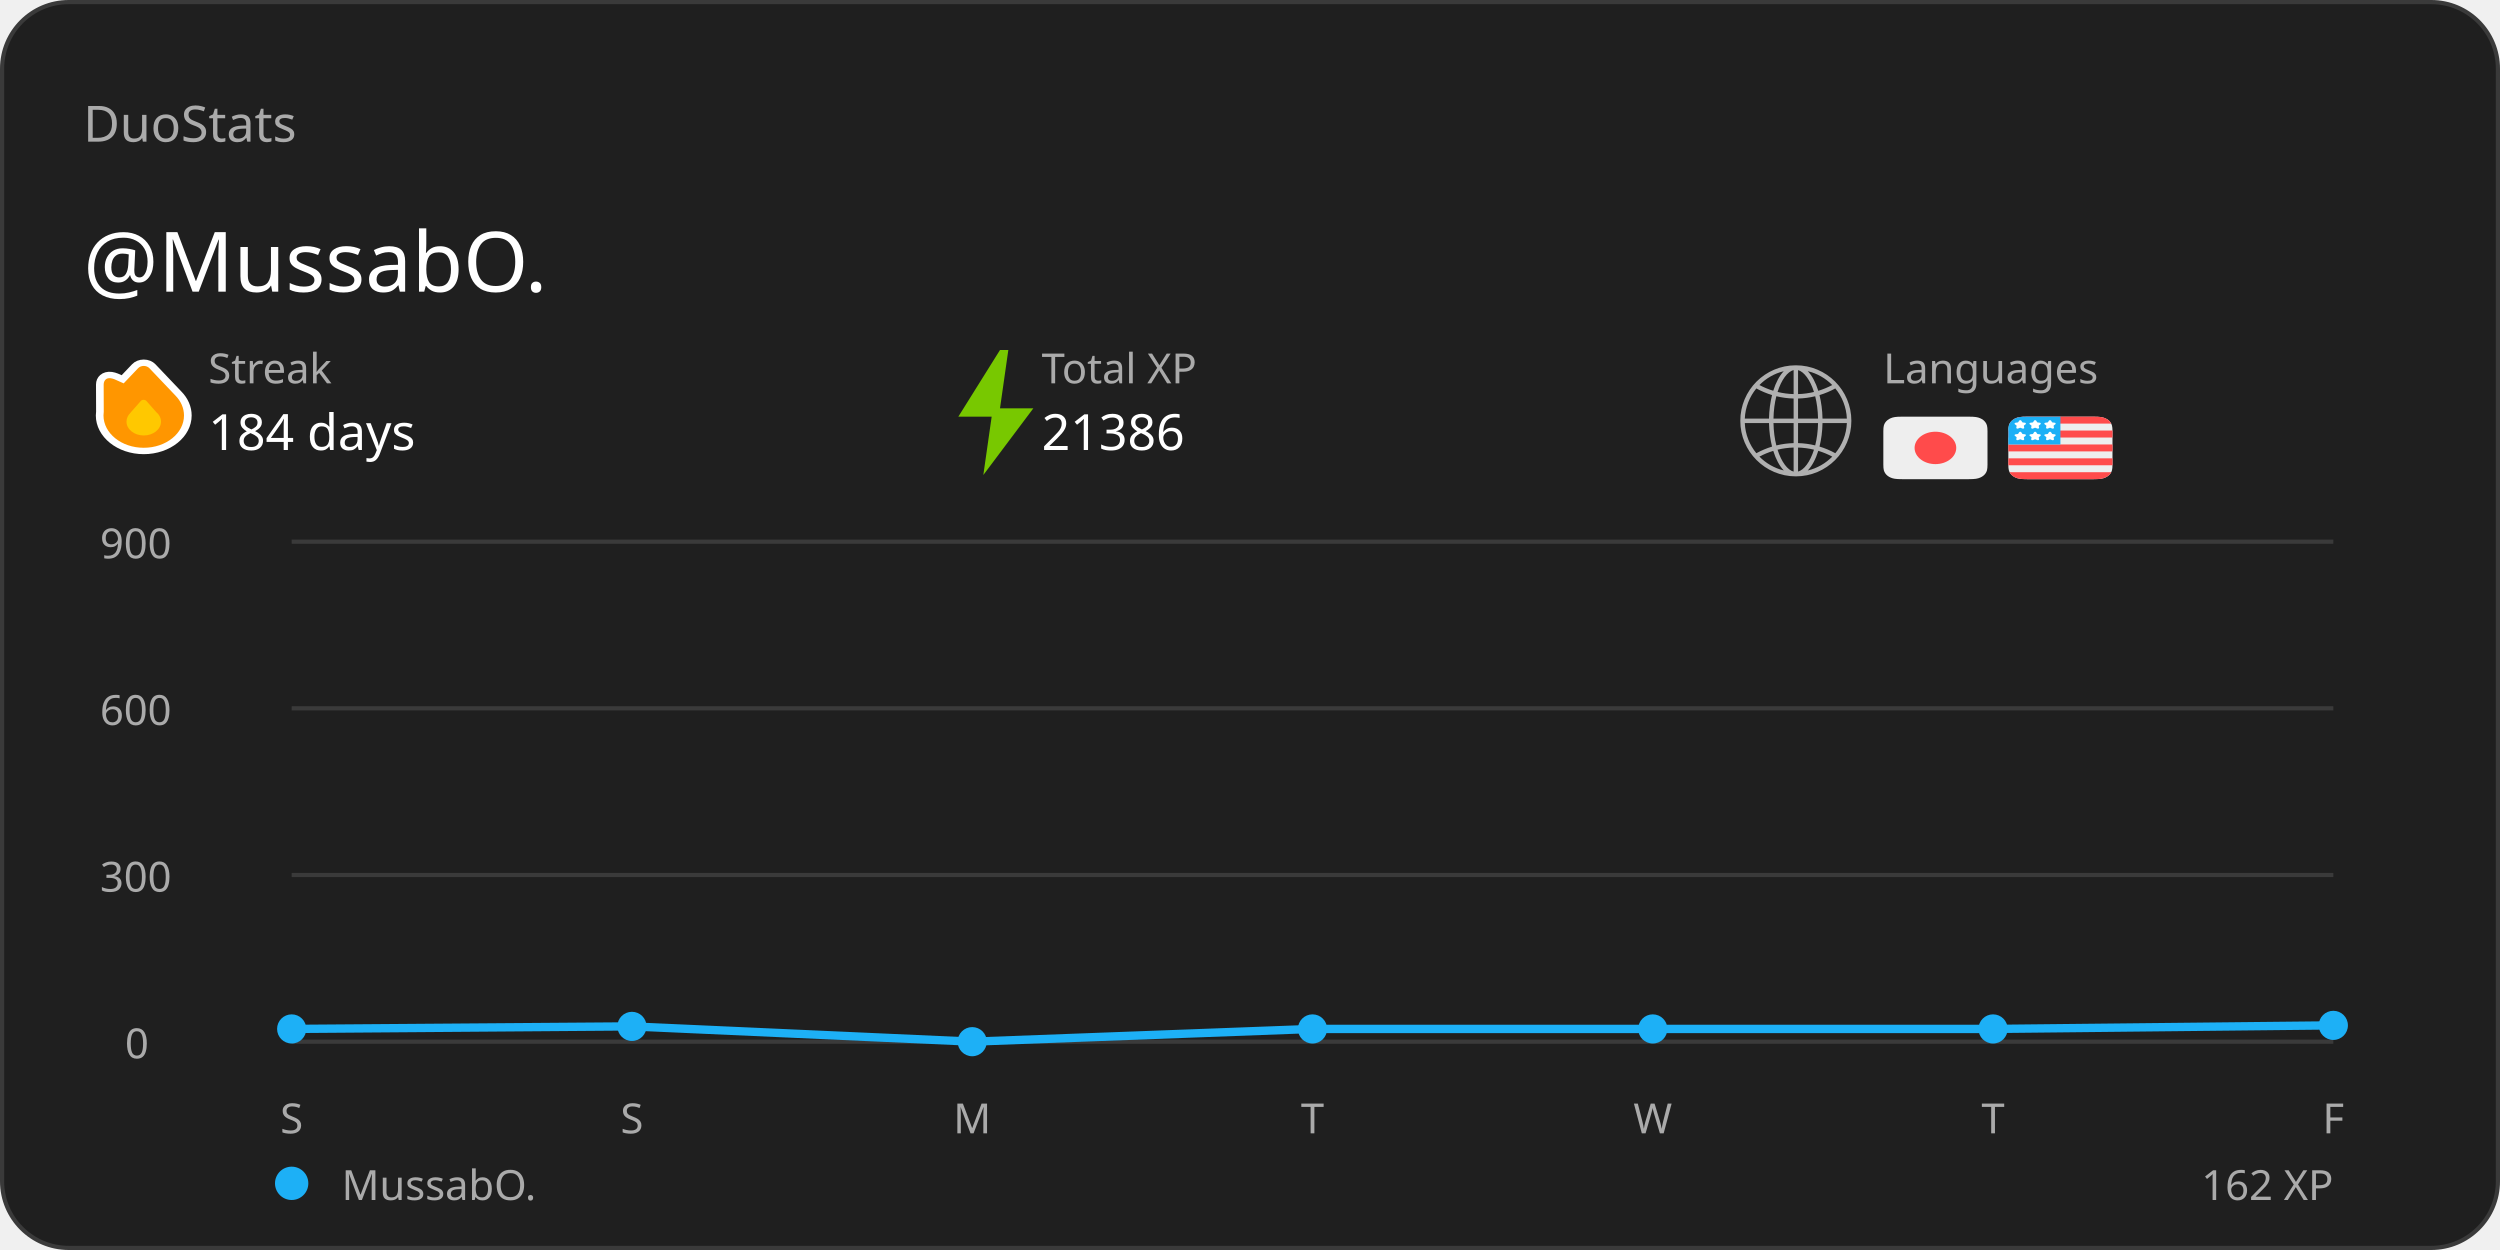
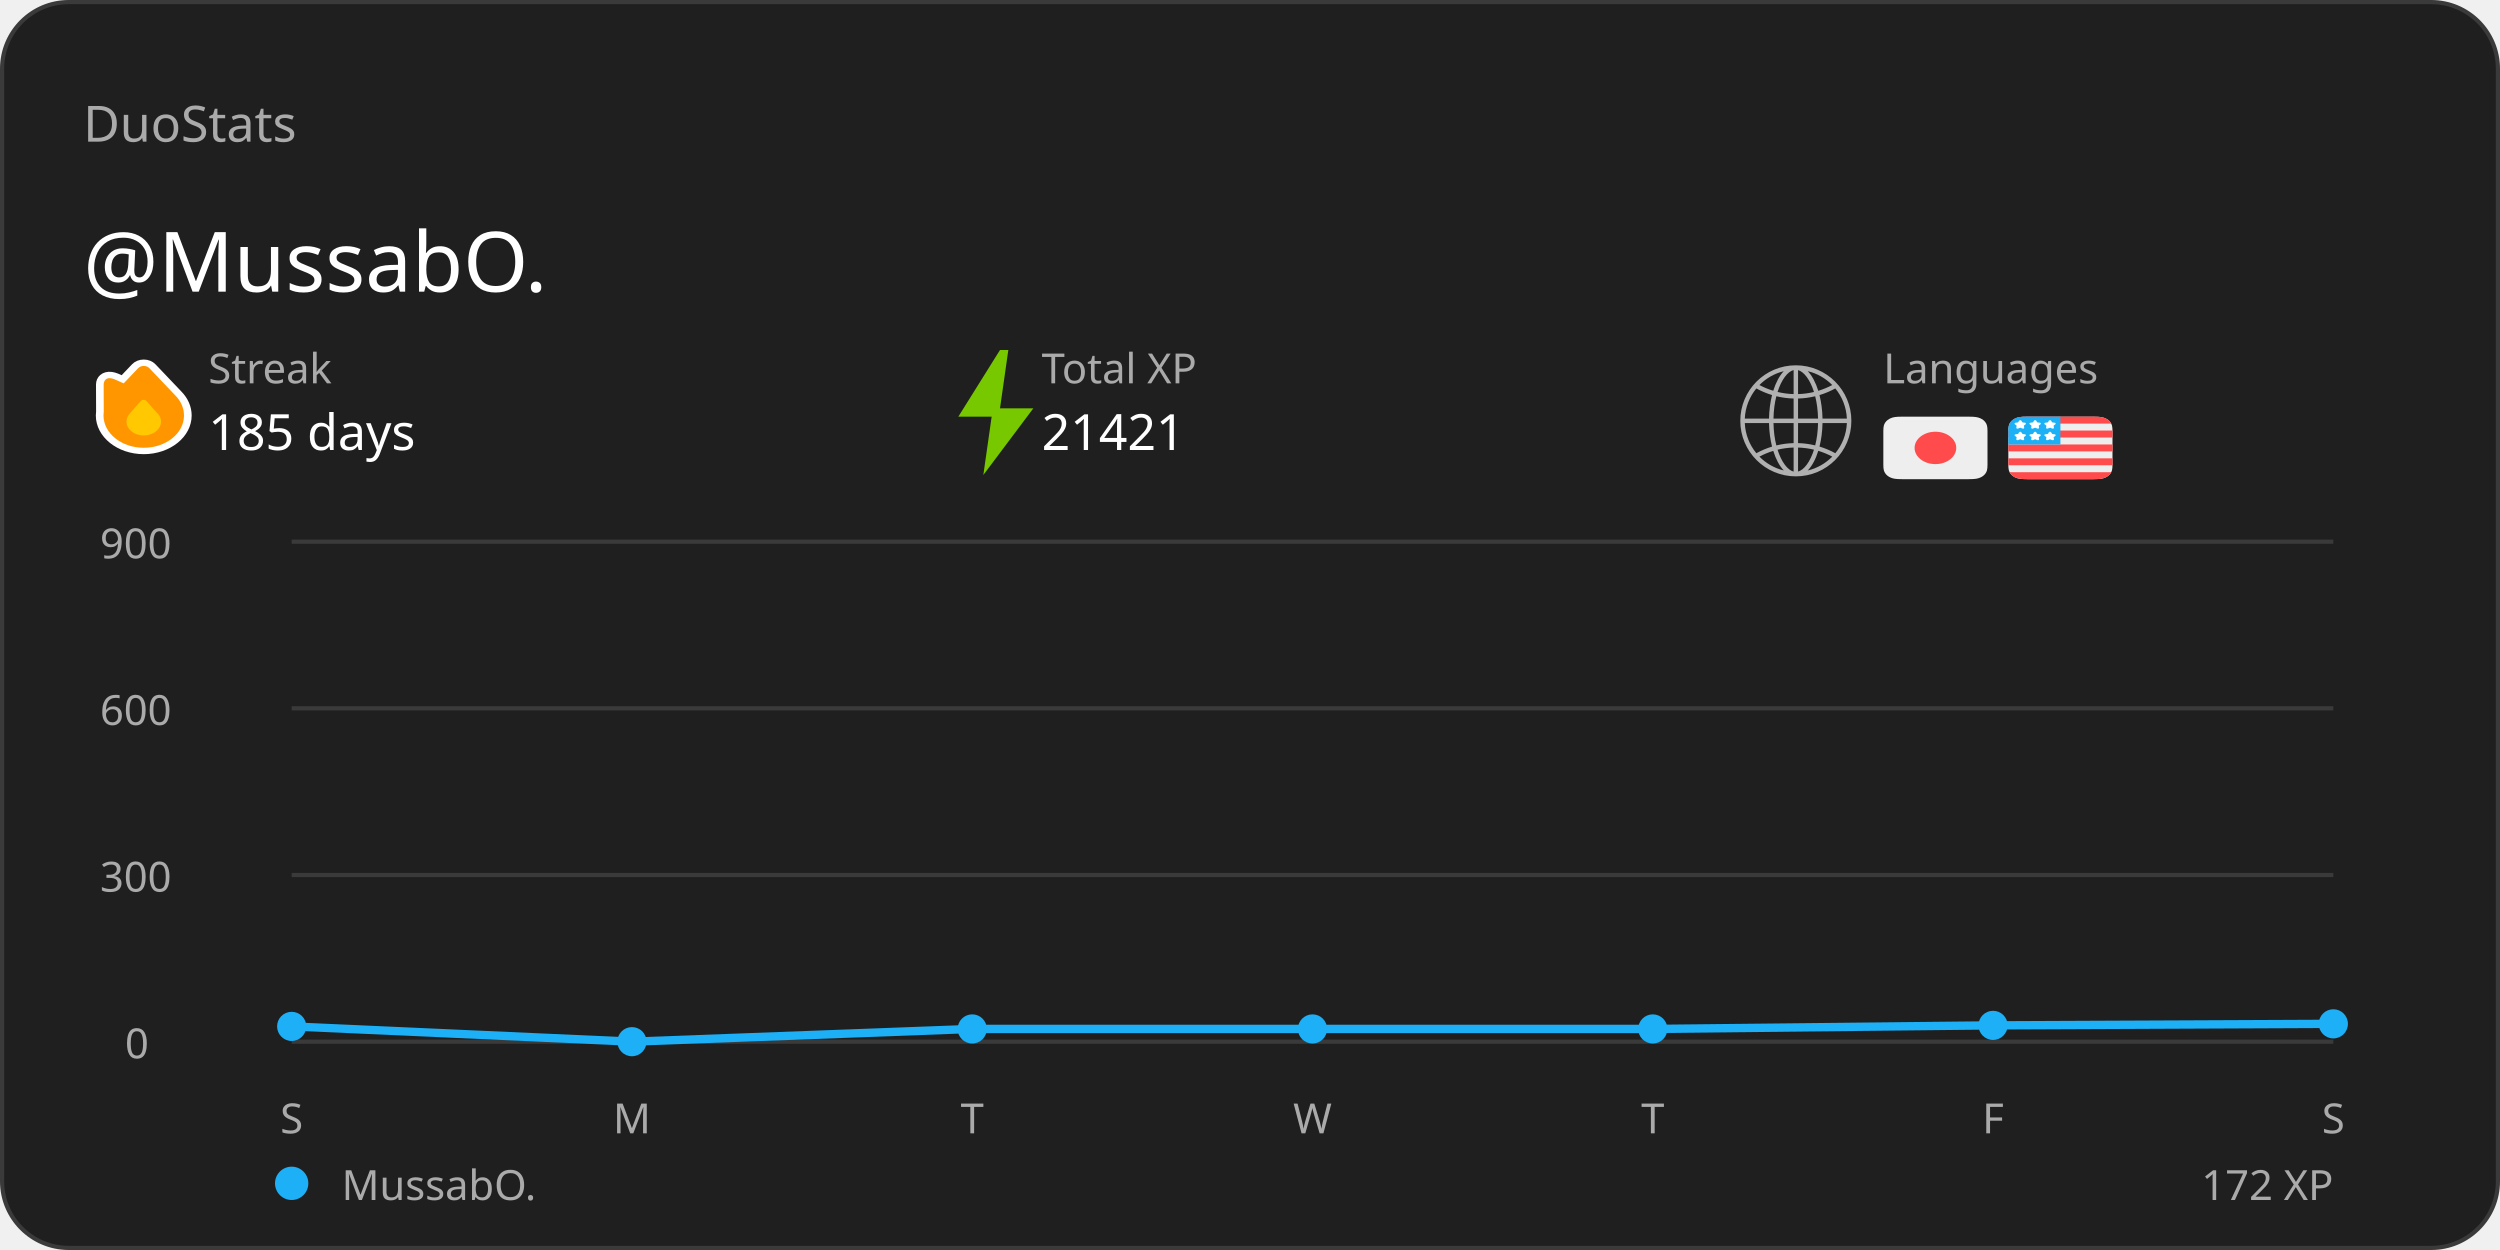
<svg xmlns="http://www.w3.org/2000/svg" width="600" height="300" viewBox="0 0 600 300">
  <rect x="0.5" y="0.5" width="599" height="299" rx="16" fill="#1F1F1F" stroke="#3A3A3A" />
  <text x="20" y="34" fill="#AAAAAA" font-size="12" font-family="DIN Round Pro, system-ui, sans-serif">DuoStats</text>
  <text x="20" y="70" fill="#FFFFFF" font-size="20" font-family="DIN Round Pro, system-ui, sans-serif">@MussabO.</text>
  <g transform="translate(23, 86) scale(0.92, 0.7666667)">
    <g id="Page-1" stroke="none" stroke-width="1" fill="none" fill-rule="evenodd">
      <g id="streak" transform="translate(1, 1)" fill-rule="nonzero">
        <g id="Group" fill="#FF9600" stroke="#FFFFFF" stroke-width="2">
          <path d="M0.068,15.675 L0.044,7.216 C0.039,5.334 1.25,3.942 3.056,4.246 C3.413,4.306 3.998,4.491 4.306,4.656 L5.997,5.561 L9.247,1.464 C9.793,0.776 10.622,0.376 11.5,0.376 C12.378,0.376 13.207,0.776 13.753,1.464 L20.523,10 C22.123,11.939 22.999,14.375 23,16.889 C23,23.034 17.843,28 11.5,28 C5.157,28 0,23.034 0,16.889 C0,16.481 0.023,16.076 0.068,15.675 Z" id="Path" />
        </g>
        <g id="Group" transform="translate(7, 11)" fill="#FFC800">
          <path d="M1.012,5.077 C1.026,5.04 1.046,5.005 1.069,4.973 L3.719,1.364 C3.893,1.127 4.17,0.987 4.464,0.987 C4.758,0.987 5.035,1.127 5.209,1.364 L7.732,4.8 C8.541,5.595 8.998,6.681 9,7.815 C9,10.208 6.985,12.148 4.5,12.148 C2.015,12.148 0,10.208 0,7.815 C0,6.776 0.38,5.823 1.012,5.077 L1.012,5.077 Z" id="Path" />
        </g>
      </g>
    </g>
  </g>
  <text x="50" y="92" fill="#AAAAAA" font-size="10" font-family="DIN Round Pro, system-ui, sans-serif">Streak</text>
-   <text x="50" y="108" fill="#FFFFFF" font-size="12" font-family="DIN Round Pro, system-ui, sans-serif">184 days</text>
+   <text x="50" y="108" fill="#FFFFFF" font-size="12" font-family="DIN Round Pro, system-ui, sans-serif">185 days</text>
  <path d="M240 84 230 100h8l-2 14 12-16h-8l2-14z" fill="#78C800" />
  <text x="250" y="92" fill="#AAAAAA" font-size="10" font-family="DIN Round Pro, system-ui, sans-serif">Total XP</text>
-   <text x="250" y="108" fill="#FFFFFF" font-size="12" font-family="DIN Round Pro, system-ui, sans-serif">21386</text>
+   <text x="250" y="108" fill="#FFFFFF" font-size="12" font-family="DIN Round Pro, system-ui, sans-serif">21421</text>
  <g transform="translate(415, 85) scale(1.0, 1.0)">
    <g id="SVGRepo_bgCarrier" stroke-width="0" />
    <g id="SVGRepo_tracerCarrier" stroke-linecap="round" stroke-linejoin="round" />
    <g id="SVGRepo_iconCarrier">
      <g id="icomoon-ignore"> </g>
      <path d="M16 2.672c-0.004 0-0.007 0-0.011 0-0.002 0-0.003 0-0.005 0-0.005 0-0.010 0.001-0.016 0.001-7.347 0.017-13.296 5.977-13.296 13.327 0 7.348 5.949 13.309 13.296 13.327 0.005 0 0.010 0.001 0.016 0.001 0.002 0 0.004 0 0.005 0 0.004 0 0.008 0 0.011 0 7.36 0 13.328-5.968 13.328-13.328s-5.968-13.328-13.328-13.328zM16.533 10.648c1.413-0.039 2.788-0.225 4.112-0.548 0.399 1.571 0.647 3.382 0.686 5.367h-4.798v-4.819zM16.533 9.582v-5.759c1.437 0.398 2.893 2.314 3.821 5.252-1.231 0.297-2.509 0.47-3.821 0.507zM15.467 3.81v5.772c-1.323-0.037-2.611-0.213-3.852-0.515 0.936-2.956 2.405-4.879 3.852-5.256zM15.467 10.647v4.82h-4.831c0.039-1.988 0.287-3.801 0.687-5.373 1.334 0.326 2.72 0.515 4.144 0.553zM9.563 15.467h-5.811c0.118-2.741 1.139-5.252 2.773-7.241 1.187 0.654 2.446 1.189 3.766 1.589-0.431 1.7-0.689 3.617-0.728 5.652zM9.563 16.533c0.039 2.034 0.297 3.951 0.728 5.651-1.319 0.401-2.579 0.936-3.766 1.59-1.635-1.989-2.656-4.5-2.773-7.241h5.811zM10.636 16.533h4.831v4.814c-1.424 0.038-2.81 0.228-4.145 0.555-0.399-1.571-0.647-3.383-0.686-5.369zM15.467 22.412v5.778c-1.448-0.378-2.919-2.303-3.854-5.263 1.241-0.302 2.53-0.478 3.854-0.515zM16.533 28.178v-5.765c1.313 0.038 2.591 0.211 3.822 0.508-0.928 2.941-2.384 4.86-3.822 5.257zM16.533 21.347v-4.814h4.798c-0.039 1.983-0.286 3.791-0.684 5.361-1.325-0.323-2.7-0.51-4.113-0.548zM22.404 16.533h5.845c-0.118 2.741-1.138 5.251-2.773 7.24-1.197-0.658-2.467-1.197-3.797-1.599 0.43-1.698 0.687-3.611 0.726-5.64zM22.404 15.467c-0.039-2.033-0.297-3.946-0.727-5.646 1.33-0.402 2.599-0.94 3.795-1.598 1.636 1.989 2.658 4.501 2.776 7.244h-5.845zM24.738 7.409c-1.061 0.564-2.18 1.031-3.35 1.385-0.623-2.005-1.498-3.642-2.533-4.717 2.27 0.545 4.297 1.719 5.883 3.332zM13.103 4.087c-1.029 1.073-1.9 2.702-2.521 4.697-1.158-0.353-2.268-0.815-3.319-1.375 1.575-1.602 3.587-2.774 5.84-3.322zM7.259 24.587c1.052-0.561 2.163-1.024 3.322-1.377 0.621 1.997 1.492 3.629 2.522 4.702-2.255-0.549-4.268-1.721-5.844-3.326zM18.855 27.922c1.036-1.075 1.911-2.712 2.535-4.721 1.17 0.355 2.29 0.82 3.351 1.387-1.586 1.614-3.614 2.791-5.886 3.334z" fill="#b0b0b0"> </path>
    </g>
  </g>
  <text x="452" y="92" fill="#AAAAAA" font-size="10" font-family="DIN Round Pro, system-ui, sans-serif">Languages</text>
  <g transform="translate(452, 100) scale(0.3571429, 0.2777778)">
    <g clip-path="url(#clip0_129_1008)">
      <path fill-rule="evenodd" clip-rule="evenodd" d="M12.563 0H57.437C61.805 0 63.389 0.455 64.987 1.309C66.584 2.163 67.837 3.416 68.691 5.013C69.545 6.61 70 8.195 70 12.563V41.437C70 45.805 69.545 47.389 68.691 48.986C67.837 50.584 66.584 51.837 64.987 52.691C63.389 53.545 61.805 54 57.437 54H12.563C8.195 54 6.61 53.545 5.013 52.691C3.416 51.837 2.163 50.584 1.309 48.986C0.455 47.389 0 45.805 0 41.437V12.563C0 8.195 0.455 6.61 1.309 5.013C2.163 3.416 3.416 2.163 5.013 1.309C6.61 0.455 8.195 0 12.563 0Z" fill="#EEEEEE" />
      <path d="M35 41C42.732 41 49 34.732 49 27C49 19.268 42.732 13 35 13C27.268 13 21 19.268 21 27C21 34.732 27.268 41 35 41Z" fill="#FF4B4B" />
    </g>
    <defs>
      <clipPath id="clip0_129_1008">
        <rect width="70" height="54" fill="white" />
      </clipPath>
    </defs>
  </g>
  <g transform="translate(482, 100) scale(0.3571429, 0.2777778)">
    <g clip-path="url(#clip0_129_593)">
      <path fill-rule="evenodd" clip-rule="evenodd" d="M12.563 0H57.437C61.805 0 63.389 0.455 64.987 1.309C66.584 2.163 67.837 3.416 68.691 5.013C69.545 6.61 70 8.195 70 12.563V41.437C70 45.805 69.545 47.389 68.691 48.986C67.837 50.584 66.584 51.837 64.987 52.691C63.389 53.545 61.805 54 57.437 54H12.563C8.195 54 6.61 53.545 5.013 52.691C3.416 51.837 2.163 50.584 1.309 48.986C0.455 47.389 0 45.805 0 41.437V12.563C0 8.195 0.455 6.61 1.309 5.013C2.163 3.416 3.416 2.163 5.013 1.309C6.61 0.455 8.195 0 12.563 0Z" fill="#EEEEEE" />
      <path fill-rule="evenodd" clip-rule="evenodd" d="M12.563 0H57.437C61.805 0 63.389 0.455 64.987 1.309C66.584 2.163 67.837 3.416 68.691 5.013C68.863 5.335 69.019 5.656 69.158 6H0.842C0.981 5.656 1.137 5.335 1.309 5.013C2.163 3.416 3.416 2.163 5.013 1.309C6.61 0.455 8.195 0 12.563 0Z" fill="#FF4B4B" />
      <path fill-rule="evenodd" clip-rule="evenodd" d="M69.997 12C69.999 12.182 70 12.37 70 12.563V18H0V12.563C0 12.37 0.001 12.182 0.003 12H69.997Z" fill="#FF4B4B" />
      <path fill-rule="evenodd" clip-rule="evenodd" d="M70 24V30H0V24H70Z" fill="#FF4B4B" />
      <path fill-rule="evenodd" clip-rule="evenodd" d="M70 41.437C70 41.63 69.999 41.818 69.997 42H0.003C0.001 41.818 0 41.63 0 41.437V36H70V41.437Z" fill="#FF4B4B" />
      <path fill-rule="evenodd" clip-rule="evenodd" d="M69.158 48C69.019 48.344 68.863 48.665 68.691 48.986C67.837 50.584 66.584 51.837 64.987 52.691C63.389 53.545 61.805 54 57.437 54H12.563C8.195 54 6.61 53.545 5.013 52.691C3.416 51.837 2.163 50.584 1.309 48.986C1.137 48.665 0.981 48.344 0.842 48H69.158Z" fill="#FF4B4B" />
      <path fill-rule="evenodd" clip-rule="evenodd" d="M12.563 0H35V24H0V12.563C0 8.195 0.455 6.61 1.309 5.013C2.163 3.416 3.416 2.163 5.013 1.309C6.61 0.455 8.195 0 12.563 0Z" fill="#1CB0F6" />
      <path d="M27.806 9.602L26.531 10.273C26.13 10.483 25.635 10.329 25.424 9.929C25.341 9.769 25.312 9.586 25.342 9.409L25.586 7.988C25.609 7.853 25.564 7.715 25.466 7.62L24.434 6.614C24.11 6.298 24.103 5.779 24.419 5.455C24.545 5.326 24.71 5.242 24.888 5.216L26.314 5.009C26.45 4.989 26.567 4.904 26.628 4.781L27.266 3.489C27.466 3.083 27.957 2.916 28.363 3.117C28.525 3.196 28.655 3.327 28.735 3.489L29.373 4.781C29.434 4.904 29.551 4.989 29.687 5.009L31.113 5.216C31.561 5.281 31.871 5.697 31.806 6.145C31.78 6.323 31.696 6.488 31.567 6.614L30.535 7.62C30.437 7.715 30.392 7.853 30.415 7.988L30.659 9.409C30.735 9.855 30.436 10.278 29.99 10.355C29.812 10.385 29.629 10.356 29.47 10.273L28.194 9.602C28.073 9.538 27.928 9.538 27.806 9.602Z" fill="white" />
      <path d="M27.806 19.602L26.531 20.273C26.13 20.483 25.635 20.329 25.424 19.929C25.341 19.769 25.312 19.587 25.342 19.409L25.586 17.988C25.609 17.853 25.564 17.715 25.466 17.62L24.434 16.614C24.11 16.298 24.103 15.779 24.419 15.455C24.545 15.326 24.71 15.242 24.888 15.216L26.314 15.009C26.45 14.989 26.567 14.904 26.628 14.781L27.266 13.489C27.466 13.083 27.957 12.916 28.363 13.117C28.525 13.196 28.655 13.327 28.735 13.489L29.373 14.781C29.434 14.904 29.551 14.989 29.687 15.009L31.113 15.216C31.561 15.281 31.871 15.697 31.806 16.145C31.78 16.323 31.696 16.488 31.567 16.614L30.535 17.62C30.437 17.715 30.392 17.853 30.415 17.988L30.659 19.409C30.735 19.855 30.436 20.278 29.99 20.355C29.812 20.385 29.629 20.356 29.47 20.273L28.194 19.602C28.073 19.538 27.928 19.538 27.806 19.602Z" fill="white" />
      <path d="M17.806 9.602L16.531 10.273C16.13 10.483 15.635 10.329 15.425 9.929C15.341 9.769 15.312 9.586 15.342 9.409L15.586 7.988C15.609 7.853 15.564 7.715 15.466 7.62L14.434 6.614C14.11 6.298 14.103 5.779 14.419 5.455C14.545 5.326 14.71 5.242 14.888 5.216L16.314 5.009C16.45 4.989 16.567 4.904 16.628 4.781L17.266 3.489C17.466 3.083 17.957 2.916 18.363 3.117C18.525 3.196 18.655 3.327 18.735 3.489L19.373 4.781C19.434 4.904 19.551 4.989 19.687 5.009L21.113 5.216C21.561 5.281 21.871 5.697 21.806 6.145C21.78 6.323 21.696 6.488 21.567 6.614L20.535 7.62C20.437 7.715 20.392 7.853 20.415 7.988L20.659 9.409C20.735 9.855 20.436 10.278 19.99 10.355C19.812 10.385 19.629 10.356 19.47 10.273L18.194 9.602C18.073 9.538 17.928 9.538 17.806 9.602Z" fill="white" />
      <path d="M17.806 19.602L16.531 20.273C16.13 20.483 15.635 20.329 15.425 19.929C15.341 19.769 15.312 19.587 15.342 19.409L15.586 17.988C15.609 17.853 15.564 17.715 15.466 17.62L14.434 16.614C14.11 16.298 14.103 15.779 14.419 15.455C14.545 15.326 14.71 15.242 14.888 15.216L16.314 15.009C16.45 14.989 16.567 14.904 16.628 14.781L17.266 13.489C17.466 13.083 17.957 12.916 18.363 13.117C18.525 13.196 18.655 13.327 18.735 13.489L19.373 14.781C19.434 14.904 19.551 14.989 19.687 15.009L21.113 15.216C21.561 15.281 21.871 15.697 21.806 16.145C21.78 16.323 21.696 16.488 21.567 16.614L20.535 17.62C20.437 17.715 20.392 17.853 20.415 17.988L20.659 19.409C20.735 19.855 20.436 20.278 19.99 20.355C19.812 20.385 19.629 20.356 19.47 20.273L18.194 19.602C18.073 19.538 17.928 19.538 17.806 19.602Z" fill="white" />
      <path d="M7.807 9.602L6.531 10.273C6.13 10.483 5.635 10.329 5.424 9.929C5.341 9.769 5.312 9.586 5.342 9.409L5.586 7.988C5.609 7.853 5.564 7.715 5.466 7.62L4.434 6.614C4.11 6.298 4.103 5.779 4.419 5.455C4.545 5.326 4.71 5.242 4.888 5.216L6.314 5.009C6.45 4.989 6.567 4.904 6.628 4.781L7.266 3.489C7.466 3.083 7.957 2.916 8.363 3.117C8.525 3.196 8.655 3.327 8.735 3.489L9.373 4.781C9.434 4.904 9.551 4.989 9.687 5.009L11.113 5.216C11.561 5.281 11.871 5.697 11.806 6.145C11.78 6.323 11.696 6.488 11.567 6.614L10.535 7.62C10.437 7.715 10.392 7.853 10.415 7.988L10.659 9.409C10.735 9.855 10.436 10.278 9.99 10.355C9.812 10.385 9.629 10.356 9.47 10.273L8.194 9.602C8.073 9.538 7.928 9.538 7.807 9.602Z" fill="white" />
      <path d="M7.807 19.602L6.531 20.273C6.13 20.483 5.635 20.329 5.424 19.929C5.341 19.769 5.312 19.587 5.342 19.409L5.586 17.988C5.609 17.853 5.564 17.715 5.466 17.62L4.434 16.614C4.11 16.298 4.103 15.779 4.419 15.455C4.545 15.326 4.71 15.242 4.888 15.216L6.314 15.009C6.45 14.989 6.567 14.904 6.628 14.781L7.266 13.489C7.466 13.083 7.957 12.916 8.363 13.117C8.525 13.196 8.655 13.327 8.735 13.489L9.373 14.781C9.434 14.904 9.551 14.989 9.687 15.009L11.113 15.216C11.561 15.281 11.871 15.697 11.806 16.145C11.78 16.323 11.696 16.488 11.567 16.614L10.535 17.62C10.437 17.715 10.392 17.853 10.415 17.988L10.659 19.409C10.735 19.855 10.436 20.278 9.99 20.355C9.812 20.385 9.629 20.356 9.47 20.273L8.194 19.602C8.073 19.538 7.928 19.538 7.807 19.602Z" fill="white" />
    </g>
    <defs>
      <clipPath id="clip0_129_593">
        <rect width="70" height="54" fill="white" />
      </clipPath>
    </defs>
  </g>
  <g stroke="#3A3A3A" stroke-width="1">
    <line x1="70" y1="250" x2="560" y2="250" />
    <line x1="70" y1="210" x2="560" y2="210" />
    <line x1="70" y1="170" x2="560" y2="170" />
    <line x1="70" y1="130" x2="560" y2="130" />
  </g>
  <g fill="#AAAAAA" font-size="10" font-family="DIN Round Pro, system-ui, sans-serif">
    <text x="30" y="254">0</text>
    <text x="24" y="214">300</text>
    <text x="24" y="174">600</text>
    <text x="24" y="134">900</text>
  </g>
-   <polyline points="70.0,246.944 151.667,246.333 233.333,250.0 315.0,246.944 396.667,246.944 478.333,246.944 560.0,246.089" fill="none" stroke="#1DB0F6" stroke-width="2" stroke-linecap="round" stroke-linejoin="round" />
-   <circle cx="70.0" cy="246.944" r="3.5" fill="#1DB0F6" />
-   <circle cx="151.667" cy="246.333" r="3.5" fill="#1DB0F6" />
-   <circle cx="233.333" cy="250.0" r="3.5" fill="#1DB0F6" />
+   <polyline points="70.0,246.333 151.667,250.0 233.333,246.944 315.0,246.944 396.667,246.944 478.333,246.089 560.0,245.722" fill="none" stroke="#1DB0F6" stroke-width="2" stroke-linecap="round" stroke-linejoin="round" />
+   <circle cx="70.0" cy="246.333" r="3.5" fill="#1DB0F6" />
+   <circle cx="151.667" cy="250.0" r="3.5" fill="#1DB0F6" />
+   <circle cx="233.333" cy="246.944" r="3.5" fill="#1DB0F6" />
  <circle cx="315.0" cy="246.944" r="3.5" fill="#1DB0F6" />
  <circle cx="396.667" cy="246.944" r="3.5" fill="#1DB0F6" />
-   <circle cx="478.333" cy="246.944" r="3.5" fill="#1DB0F6" />
-   <circle cx="560.0" cy="246.089" r="3.5" fill="#1DB0F6" />
+   <circle cx="478.333" cy="246.089" r="3.5" fill="#1DB0F6" />
+   <circle cx="560.0" cy="245.722" r="3.5" fill="#1DB0F6" />
  <text x="70.0" y="272" fill="#AAAAAA" font-size="10" text-anchor="middle" font-family="DIN Round Pro, system-ui, sans-serif">S</text>
-   <text x="151.667" y="272" fill="#AAAAAA" font-size="10" text-anchor="middle" font-family="DIN Round Pro, system-ui, sans-serif">S</text>
-   <text x="233.333" y="272" fill="#AAAAAA" font-size="10" text-anchor="middle" font-family="DIN Round Pro, system-ui, sans-serif">M</text>
-   <text x="315.0" y="272" fill="#AAAAAA" font-size="10" text-anchor="middle" font-family="DIN Round Pro, system-ui, sans-serif">T</text>
-   <text x="396.667" y="272" fill="#AAAAAA" font-size="10" text-anchor="middle" font-family="DIN Round Pro, system-ui, sans-serif">W</text>
-   <text x="478.333" y="272" fill="#AAAAAA" font-size="10" text-anchor="middle" font-family="DIN Round Pro, system-ui, sans-serif">T</text>
-   <text x="560.0" y="272" fill="#AAAAAA" font-size="10" text-anchor="middle" font-family="DIN Round Pro, system-ui, sans-serif">F</text>
+   <text x="151.667" y="272" fill="#AAAAAA" font-size="10" text-anchor="middle" font-family="DIN Round Pro, system-ui, sans-serif">M</text>
+   <text x="233.333" y="272" fill="#AAAAAA" font-size="10" text-anchor="middle" font-family="DIN Round Pro, system-ui, sans-serif">T</text>
+   <text x="315.0" y="272" fill="#AAAAAA" font-size="10" text-anchor="middle" font-family="DIN Round Pro, system-ui, sans-serif">W</text>
+   <text x="396.667" y="272" fill="#AAAAAA" font-size="10" text-anchor="middle" font-family="DIN Round Pro, system-ui, sans-serif">T</text>
+   <text x="478.333" y="272" fill="#AAAAAA" font-size="10" text-anchor="middle" font-family="DIN Round Pro, system-ui, sans-serif">F</text>
+   <text x="560.0" y="272" fill="#AAAAAA" font-size="10" text-anchor="middle" font-family="DIN Round Pro, system-ui, sans-serif">S</text>
  <circle cx="70" cy="284" r="4" fill="#1DB0F6" />
  <text x="82" y="288" fill="#AAAAAA" font-size="10" font-family="DIN Round Pro, system-ui, sans-serif">MussabO.</text>
-   <text x="560" y="288" fill="#AAAAAA" font-size="10" text-anchor="end" font-family="DIN Round Pro, system-ui, sans-serif">162 XP</text>
+   <text x="560" y="288" fill="#AAAAAA" font-size="10" text-anchor="end" font-family="DIN Round Pro, system-ui, sans-serif">172 XP</text>
</svg>
